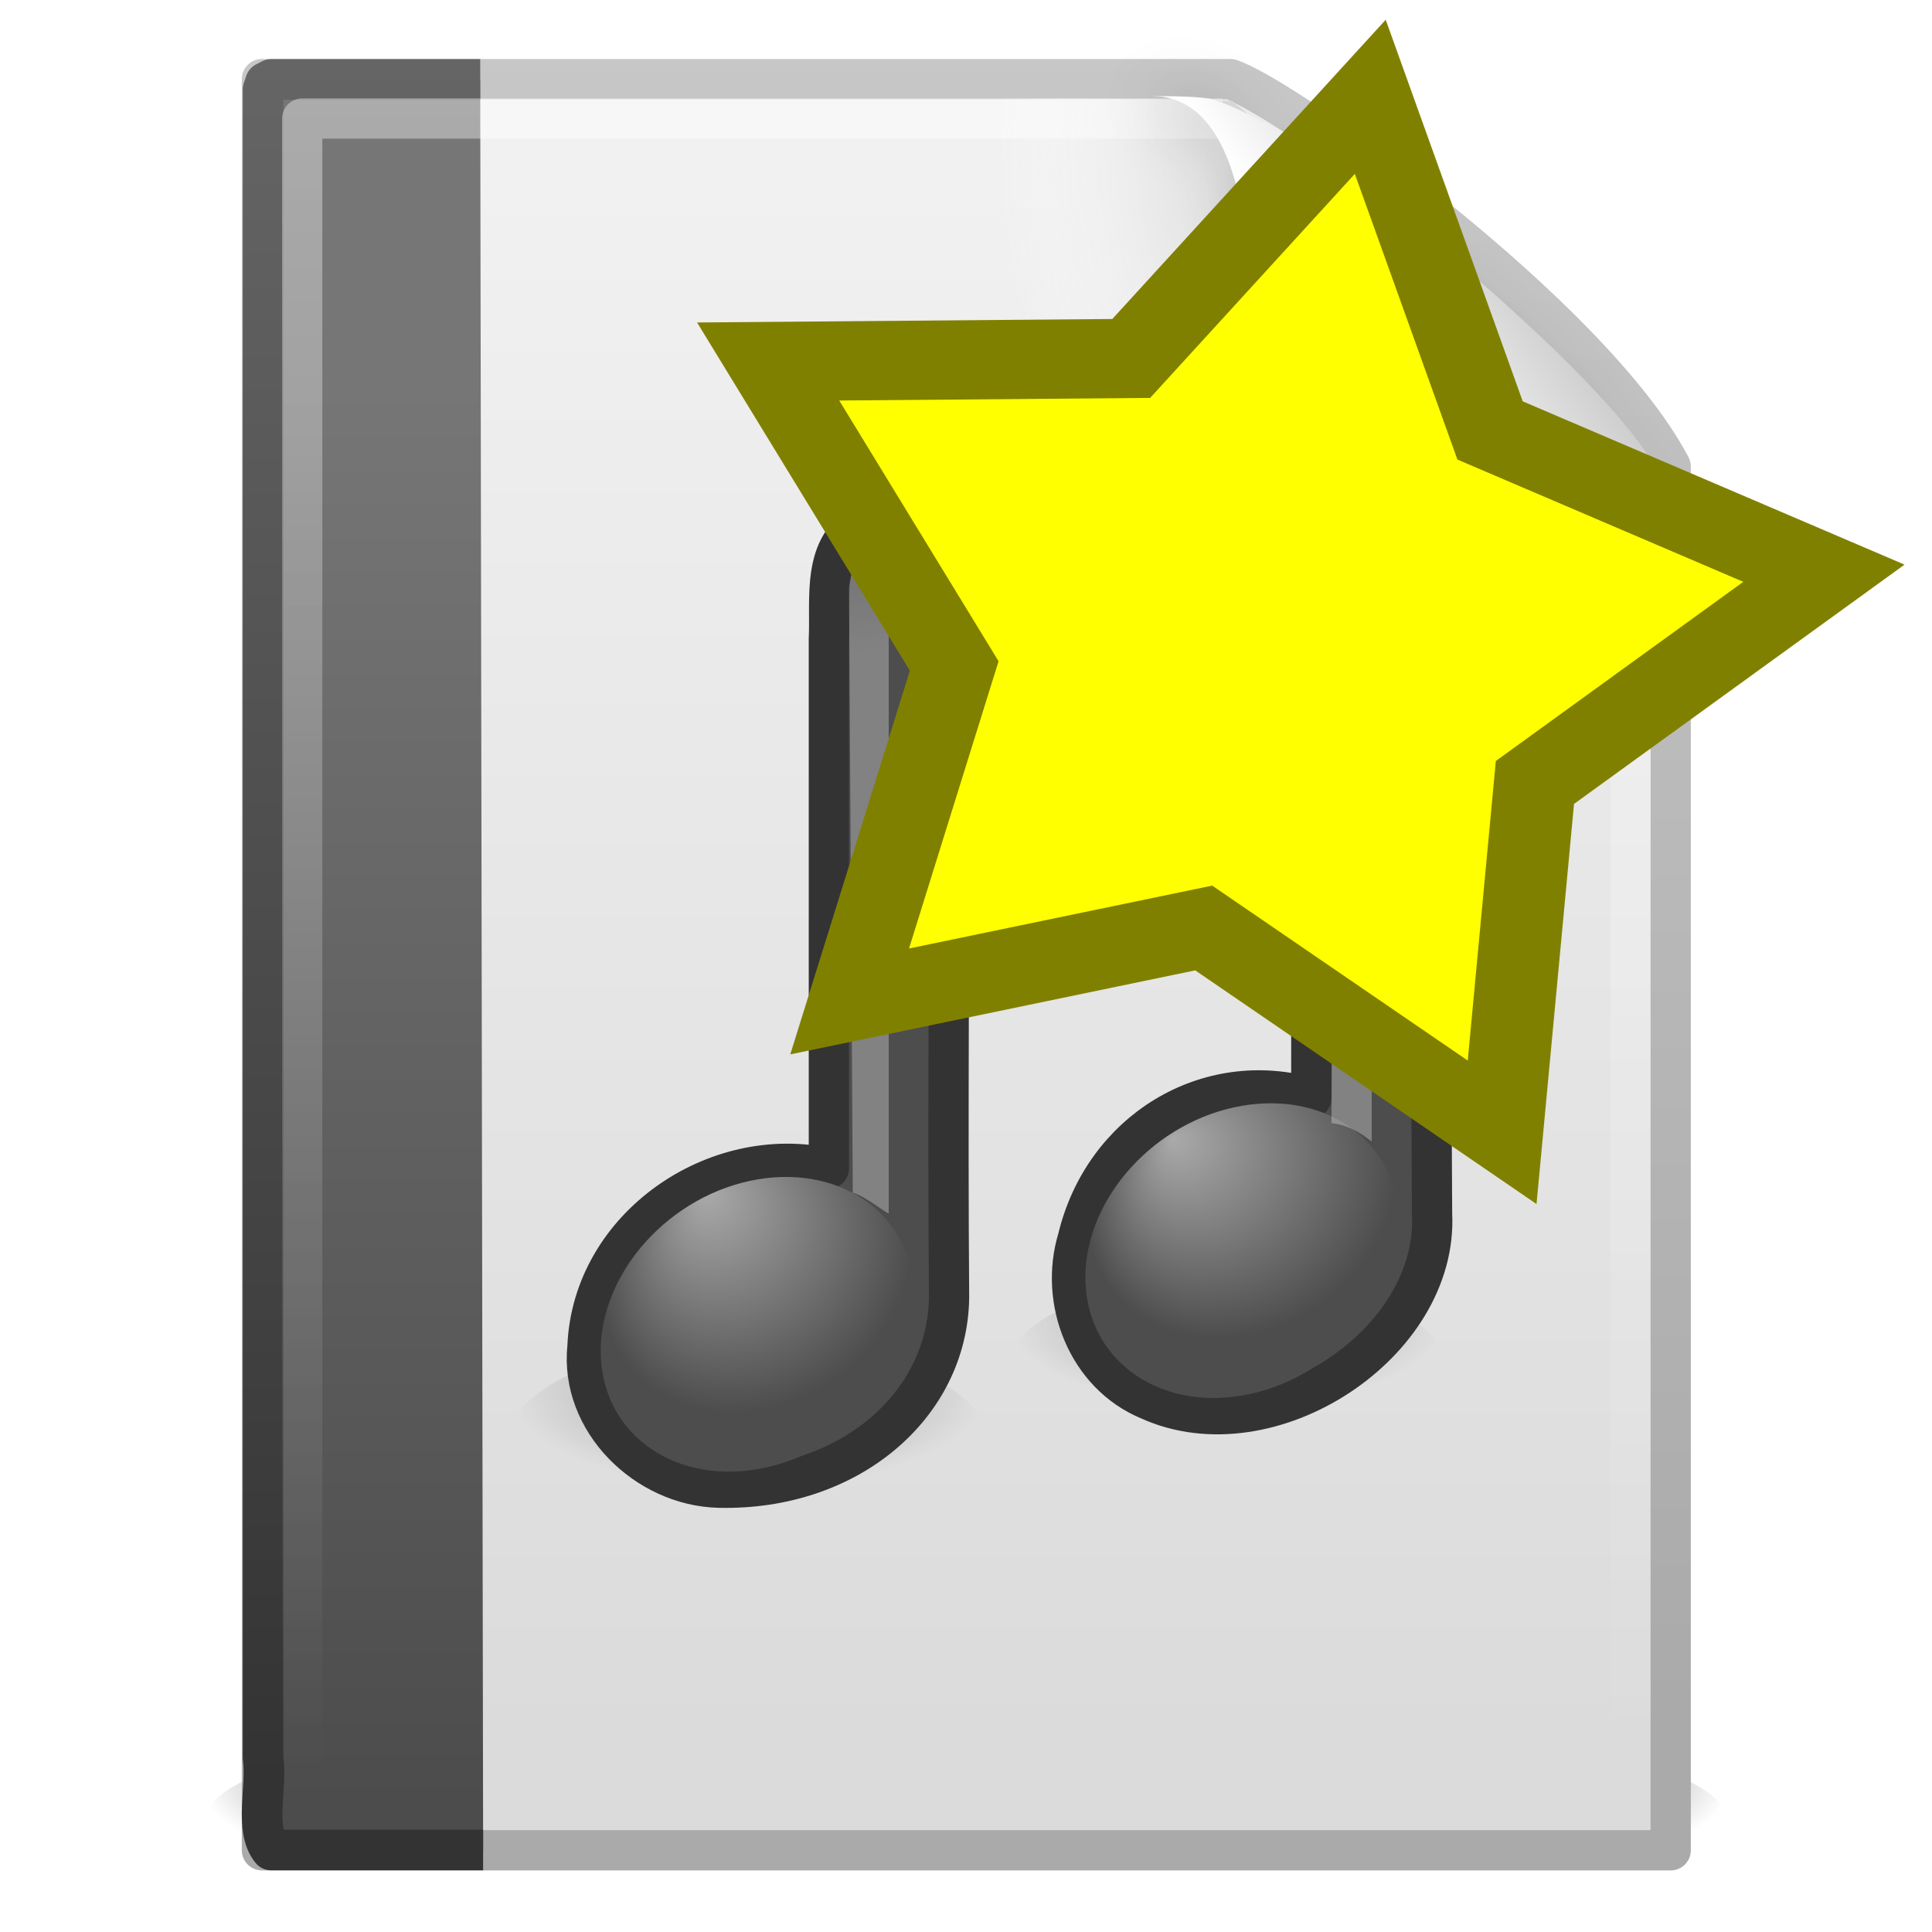
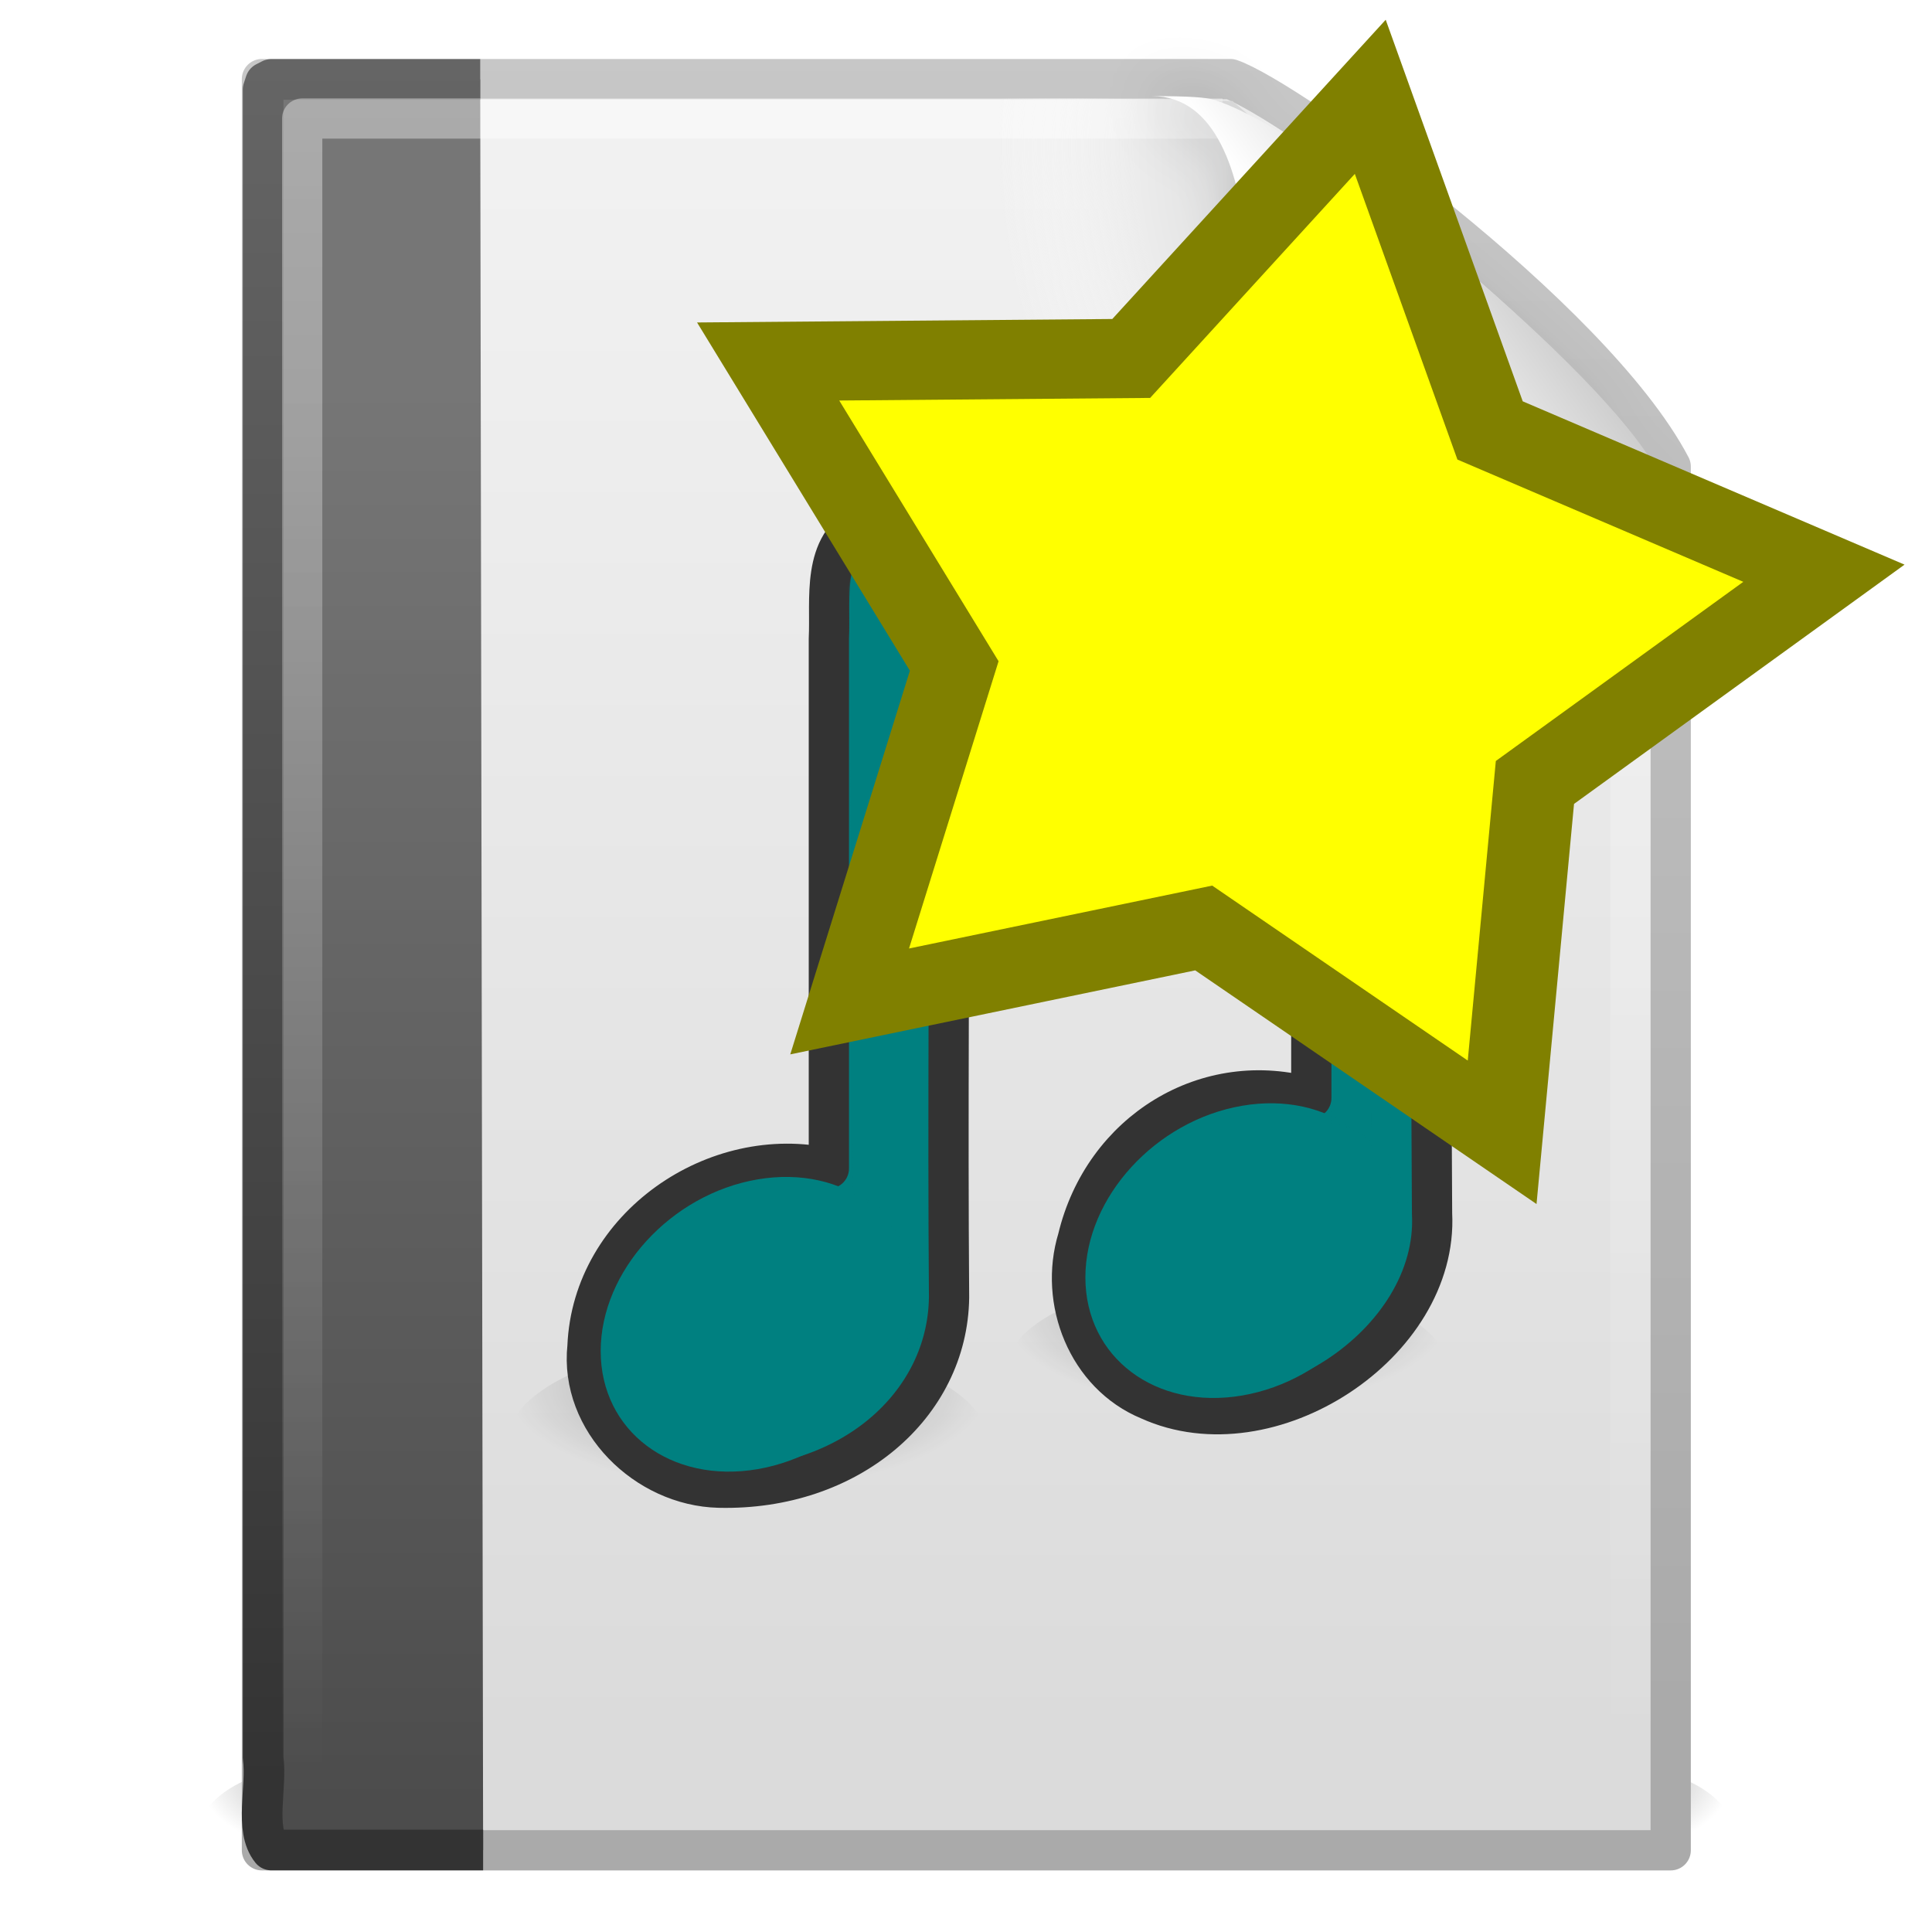
<svg xmlns="http://www.w3.org/2000/svg" xmlns:ns1="http://www.openswatchbook.org/uri/2009/osb" xmlns:xlink="http://www.w3.org/1999/xlink" width="48px" height="48px" id="svg4198" version="1.1">
  <defs id="defs4200">
    <linearGradient id="linearGradient3076" ns1:paint="solid">
      <stop style="stop-color:#ffff00;stop-opacity:1;" offset="0" id="stop3074" />
    </linearGradient>
    <radialGradient xlink:href="#linearGradient5060" id="radialGradient5031" gradientUnits="userSpaceOnUse" gradientTransform="matrix(-2.774389,0,0,1.969706,112.7623,-872.8854)" cx="605.714" cy="486.648" fx="605.714" fy="486.648" r="117.143" />
    <linearGradient id="linearGradient5060">
      <stop style="stop-color:black;stop-opacity:1;" offset="0" id="stop5062" />
      <stop style="stop-color:black;stop-opacity:0;" offset="1" id="stop5064" />
    </linearGradient>
    <radialGradient xlink:href="#linearGradient5060" id="radialGradient5029" gradientUnits="userSpaceOnUse" gradientTransform="matrix(2.774389,0,0,1.969706,-1891.633,-872.8854)" cx="605.714" cy="486.648" fx="605.714" fy="486.648" r="117.143" />
    <linearGradient id="linearGradient5048">
      <stop style="stop-color:black;stop-opacity:0;" offset="0" id="stop5050" />
      <stop id="stop5056" offset="0.5" style="stop-color:black;stop-opacity:1;" />
      <stop style="stop-color:black;stop-opacity:0;" offset="1" id="stop5052" />
    </linearGradient>
    <linearGradient xlink:href="#linearGradient5048" id="linearGradient5027" gradientUnits="userSpaceOnUse" gradientTransform="matrix(2.774389,0,0,1.969706,-1892.179,-872.8854)" x1="302.857" y1="366.648" x2="302.857" y2="609.505" />
    <linearGradient id="linearGradient3558">
      <stop style="stop-color:#000000;stop-opacity:1;" offset="0" id="stop3560" />
      <stop style="stop-color:#000000;stop-opacity:0;" offset="1" id="stop3562" />
    </linearGradient>
    <radialGradient xlink:href="#linearGradient3558" id="radialGradient3564" cx="22.571" cy="30.857" fx="22.571" fy="30.857" r="15.571" gradientTransform="matrix(1,0,0,0.651376,4.638648e-15,10.75754)" gradientUnits="userSpaceOnUse" />
    <linearGradient id="linearGradient15218">
      <stop style="stop-color:#f8f8f7;stop-opacity:1;" offset="0" id="stop15220" />
      <stop id="stop2269" offset="0.599" style="stop-color:#e8e8e8;stop-opacity:1;" />
      <stop style="stop-color:#e2e2de;stop-opacity:1;" offset="1" id="stop15222" />
    </linearGradient>
    <linearGradient xlink:href="#linearGradient15218" id="linearGradient2240" gradientUnits="userSpaceOnUse" gradientTransform="matrix(1.342704,0,0,1.235378,-8.219611,-6.577189)" x1="20.794" y1="18.379" x2="35.596" y2="39.6" />
    <radialGradient gradientTransform="matrix(0.783292,0,0,0.783292,-6.340882,-86.65168)" xlink:href="#linearGradient12512" id="radialGradient278" gradientUnits="userSpaceOnUse" cx="55" cy="125" fx="55" fy="125" r="14.375" />
    <linearGradient id="linearGradient12512">
      <stop style="stop-color:#ffffff;stop-opacity:1;" offset="0" id="stop12513" />
      <stop style="stop-color:#fff520;stop-opacity:0.891;" offset="0.5" id="stop12517" />
      <stop style="stop-color:#fff300;stop-opacity:0;" offset="1" id="stop12514" />
    </linearGradient>
-     <linearGradient gradientUnits="userSpaceOnUse" gradientTransform="matrix(0.067325,0,0,0.0147,-0.34924,35.57194)" y2="609.51" y1="366.65" x2="302.86" x1="302.86" id="linearGradient3201">
+     <linearGradient gradientUnits="userSpaceOnUse" gradientTransform="matrix(0.067325,0,0,0.0147,-0.34114,37.04)" y2="609.51" y1="366.65" x2="302.86" x1="302.86" id="linearGradient3201">
      <stop offset="0" style="stop-opacity:0" id="stop5050-7" />
      <stop offset=".5" id="stop5056-3" />
      <stop offset="1" style="stop-opacity:0" id="stop5052-6" />
    </linearGradient>
-     <radialGradient xlink:href="#linearGradient5060" gradientUnits="userSpaceOnUse" gradientTransform="matrix(-0.02304,0,0,0.0147,21.6149,35.57194)" r="117.14" cy="486.65" cx="605.71" id="radialGradient3198" />
-     <radialGradient xlink:href="#linearGradient5060" gradientUnits="userSpaceOnUse" gradientTransform="matrix(0.02304,0,0,0.0147,26.3529,35.57194)" r="117.14" cy="486.65" cx="605.71" id="radialGradient3195" />
-     <linearGradient gradientUnits="userSpaceOnUse" gradientTransform="matrix(1,0,0,0.95617,-0.008101,-3.382955)" y2="47.013" y1="0.985" x2="25.132" x1="25.132" id="linearGradient3190">
+     <radialGradient xlink:href="#linearGradient5060" gradientUnits="userSpaceOnUse" gradientTransform="matrix(-0.02304,0,0,0.0147,21.623,37.04)" r="117.14" cy="486.65" cx="605.71" id="radialGradient3198" />
+     <radialGradient xlink:href="#linearGradient5060" gradientUnits="userSpaceOnUse" gradientTransform="matrix(0.02304,0,0,0.0147,26.361,37.04)" r="117.14" cy="486.65" cx="605.71" id="radialGradient3195" />
+     <linearGradient gradientUnits="userSpaceOnUse" gradientTransform="matrix(1,0,0,0.95617,-1e-6,-1.9149)" y2="47.013" y1="0.985" x2="25.132" x1="25.132" id="linearGradient3190">
      <stop offset="0" style="stop-color:#f4f4f4" id="stop3602" />
      <stop offset="1" style="stop-color:#dbdbdb" id="stop3604" />
    </linearGradient>
-     <linearGradient gradientUnits="userSpaceOnUse" gradientTransform="matrix(0.8075,0,0,0.89483,59.4019,-4.448655)" y2="2.906" y1="50.786" x2="-51.786" x1="-51.786" id="linearGradient3192">
+     <linearGradient gradientUnits="userSpaceOnUse" gradientTransform="matrix(0.8075,0,0,0.89483,59.41,-2.9806)" y2="2.906" y1="50.786" x2="-51.786" x1="-51.786" id="linearGradient3192">
      <stop offset="0" style="stop-color:#aaa" id="stop3106" />
      <stop offset="1" style="stop-color:#c8c8c8" id="stop3108" />
    </linearGradient>
-     <radialGradient gradientUnits="userSpaceOnUse" gradientTransform="matrix(0.3617,0,0,-0.39078,0.84296,46.04894)" r="139.56" cy="112.3" cx="102" id="radialGradient3187">
+     <radialGradient gradientUnits="userSpaceOnUse" gradientTransform="matrix(0.3617,0,0,-0.39078,0.85106,47.517)" r="139.56" cy="112.3" cx="102" id="radialGradient3187">
      <stop offset="0" style="stop-color:#b7b8b9" id="stop41" />
      <stop offset=".189" style="stop-color:#ececec" id="stop47" />
      <stop offset=".257" style="stop-color:#fafafa;stop-opacity:0" id="stop49" />
      <stop offset=".301" style="stop-color:#fff;stop-opacity:0" id="stop51" />
      <stop offset=".531" style="stop-color:#fafafa;stop-opacity:0" id="stop53" />
      <stop offset=".845" style="stop-color:#ebecec;stop-opacity:0" id="stop55" />
      <stop offset="1" style="stop-color:#e1e2e3;stop-opacity:0" id="stop57" />
    </radialGradient>
-     <linearGradient gradientUnits="userSpaceOnUse" gradientTransform="matrix(0.79932,0,0,1.0037,40.8479,-3.028755)" y2="46.264" y1="11.109" x2="-22.54" x1="-22.54" id="linearGradient2891">
+     <linearGradient gradientUnits="userSpaceOnUse" gradientTransform="matrix(0.79932,0,0,1.0037,40.856,-1.5607)" y2="46.264" y1="11.109" x2="-22.54" x1="-22.54" id="linearGradient2891">
      <stop offset="0" style="stop-color:#767676" id="stop4032" />
      <stop offset="1" style="stop-color:#4c4c4c" id="stop4034" />
    </linearGradient>
-     <linearGradient gradientUnits="userSpaceOnUse" gradientTransform="matrix(0.91101,0,0,0.977,0.59464,-2.415995)" y2="1.716" y1="46.314" x2="9.492" x1="9.492" id="linearGradient2893">
+     <linearGradient gradientUnits="userSpaceOnUse" gradientTransform="matrix(0.91101,0,0,0.977,0.60274,-0.94794)" y2="1.716" y1="46.314" x2="9.492" x1="9.492" id="linearGradient2893">
      <stop offset="0" style="stop-color:#333" id="stop4044" />
      <stop offset="1" style="stop-color:#666" id="stop4046" />
    </linearGradient>
-     <linearGradient gradientUnits="userSpaceOnUse" gradientTransform="matrix(1,0,0,0.97778,-0.0081,-2.434725)" y2="46.017" y1="2" x2="24" x1="24" id="linearGradient2888">
+     <linearGradient gradientUnits="userSpaceOnUse" gradientTransform="matrix(1,0,0,0.97778,0,-0.96667)" y2="46.017" y1="2" x2="24" x1="24" id="linearGradient2888">
      <stop offset="0" style="stop-color:#fff" id="stop3213" />
      <stop offset="1" style="stop-color:#fff;stop-opacity:0" id="stop3215" />
    </linearGradient>
    <filter height="1.329" width="1.297" y="-0.164" x="-0.148" id="filter3248" style="color-interpolation-filters:sRGB">
      <feGaussianBlur stdDeviation="0.774" id="feGaussianBlur3250" />
    </filter>
-     <linearGradient gradientUnits="userSpaceOnUse" gradientTransform="matrix(0.9977,0,0,1.0407,0.1557,-2.573855)" y2="5.457" y1="8.059" x2="36.358" x1="32.892" id="linearGradient2884">
+     <linearGradient gradientUnits="userSpaceOnUse" gradientTransform="matrix(0.9977,0,0,1.0407,0.1638,-1.1058)" y2="5.457" y1="8.059" x2="36.358" x1="32.892" id="linearGradient2884">
      <stop offset="0" style="stop-color:#fefefe" id="stop8591" />
      <stop offset="1" style="stop-color:#cbcbcb" id="stop8593" />
    </linearGradient>
-     <radialGradient gradientUnits="userSpaceOnUse" gradientTransform="matrix(0.69765,0,0,0.29961,14.4989,17.42195)" r="7.906" cy="45.867" cx="22.902" id="radialGradient3800">
+     <radialGradient gradientUnits="userSpaceOnUse" gradientTransform="matrix(0.69765,0,0,0.29961,14.507,18.89)" r="7.906" cy="45.867" cx="22.902" id="radialGradient3800">
      <stop offset="0" id="stop3197" />
      <stop offset="1" style="stop-opacity:0" id="stop3199" />
    </radialGradient>
-     <radialGradient gradientUnits="userSpaceOnUse" gradientTransform="matrix(0.75875,0,0,0.32584,1.1859,18.01094)" r="7.906" cy="45.867" cx="22.902" id="radialGradient3797">
+     <radialGradient gradientUnits="userSpaceOnUse" gradientTransform="matrix(0.75875,0,0,0.32584,1.194,19.479)" r="7.906" cy="45.867" cx="22.902" id="radialGradient3797">
      <stop offset="0" id="stop3203" />
      <stop offset="1" style="stop-opacity:0" id="stop3205" />
    </radialGradient>
-     <radialGradient gradientUnits="userSpaceOnUse" gradientTransform="matrix(0.66498,0,-0.10886,0.63739,11.9299,3.794545)" fy="38.175" fx="14.638" r="5.739" cy="41.059" cx="17.059" id="radialGradient3793">
+     <radialGradient gradientUnits="userSpaceOnUse" gradientTransform="matrix(0.66498,0,-0.10886,0.63739,11.938,5.2626)" fy="38.175" fx="14.638" r="5.739" cy="41.059" cx="17.059" id="radialGradient3793">
      <stop offset="0" style="stop-color:#aaa" id="stop3877" />
      <stop offset="1" style="stop-color:#4d4d4d" id="stop3879" />
    </radialGradient>
-     <radialGradient gradientUnits="userSpaceOnUse" gradientTransform="matrix(0.66333,0,-0.10859,0.6358,23.9889,2.029445)" fy="38.981" fx="14.109" r="5.739" cy="41.059" cx="17.059" id="radialGradient3790">
+     <radialGradient gradientUnits="userSpaceOnUse" gradientTransform="matrix(0.66333,0,-0.10859,0.6358,23.997,3.4975)" fy="38.981" fx="14.109" r="5.739" cy="41.059" cx="17.059" id="radialGradient3790">
      <stop offset="0" style="stop-color:#aaa" id="stop3871" />
      <stop offset="1" style="stop-color:#4d4d4d" id="stop3873" />
    </radialGradient>
-     <linearGradient gradientUnits="userSpaceOnUse" gradientTransform="matrix(0.22147,0,0,0.22311,16.0239,-17.54706)" y2="119.86" y1="144.12" x2="25.4" x1="28.739" id="linearGradient3787">
+     <linearGradient gradientUnits="userSpaceOnUse" gradientTransform="matrix(0.22147,0,0,0.22311,16.032,-16.079)" y2="119.86" y1="144.12" x2="25.4" x1="28.739" id="linearGradient3787">
      <stop offset="0" style="stop-color:#fff" id="stop3239" />
      <stop offset="1" style="stop-color:#fff;stop-opacity:.379" id="stop3241" />
    </linearGradient>
-     <linearGradient gradientUnits="userSpaceOnUse" gradientTransform="matrix(0.44563,0,0,0.22311,22.7079,-19.12505)" y2="125.39" y1="144.12" x2="26.257" x1="28.739" id="linearGradient3784">
+     <linearGradient gradientUnits="userSpaceOnUse" gradientTransform="matrix(0.44563,0,0,0.22311,22.716,-17.657)" y2="125.39" y1="144.12" x2="26.257" x1="28.739" id="linearGradient3784">
      <stop offset="0" style="stop-color:#fff" id="stop3245" />
      <stop offset="1" style="stop-color:#fff;stop-opacity:.379" id="stop3247" />
    </linearGradient>
  </defs>
-   <g id="g4409" transform="translate(0.0081,1.468055)">
-     <g id="layer1-9">
-       <rect id="rect2879" x="7.738" y="42.43" width="32.508" height="3.57" style="opacity:0.3;fill:url(#linearGradient3201)" />
-       <path id="path2881" d="m 7.738,42.43 v 3.57 c -1.187,0.007 -2.868,-0.8 -2.868,-1.785 0,-0.985 1.324,-1.785 2.868,-1.785 z" style="opacity:0.3;fill:url(#radialGradient3198)" />
-       <path id="path2883" d="m 40.246,42.43 v 3.57 c 1.187,0.007 2.868,-0.8 2.868,-1.785 0,-0.985 -1.324,-1.785 -2.868,-1.785 z" style="opacity:0.3;fill:url(#radialGradient3195)" />
-       <path id="path4160" d="m 6.5,0.497 h 24.061 c 1.407,0.475 8.966,5.882 10.939,9.626 v 34.379 H 6.5 V 0.497 Z" style="fill:url(#linearGradient3190);stroke:url(#linearGradient3192);stroke-width:1;stroke-linejoin:round" />
-       <path id="path4191" d="M 7.362,44 C 7.162,44 7,43.825 7,43.609 V 1.405 C 7,1.19 7.162,1.014 7.362,1.014 c 7.483,0.108 15.776,-0.162 23.25,0.027 l 10.283,8.866 0.106,33.702 c 0,0.215 -0.162,0.391 -0.362,0.391 h -33.277 z" style="fill:url(#radialGradient3187)" />
-       <path id="path4530" d="M 11.995,44.495 H 6.732 C 6.305,43.974 6.63,42.94 6.528,42.203 V 0.758 L 6.588,0.579 6.732,0.505 h 5.191" style="display:block;fill:url(#linearGradient2891);stroke:url(#linearGradient2893);stroke-width:1.01;stroke-linejoin:round" />
-       <path id="path2435" d="M 40.5,10.259 V 43.522 H 7.5 V 1.477 h 22.866" style="opacity:0.4;fill:none;stroke:url(#linearGradient2888);stroke-width:1;stroke-linejoin:round" />
-       <path id="path12038" d="m 28.617,0.921 c 4.282,0 2.153,8.483 2.153,8.483 0,0 10.358,-1.802 10.358,2.819 0,-2.61 -11.302,-10.729 -12.511,-11.302 z" style="opacity:0.4;fill-rule:evenodd;filter:url(#filter3248)" />
-       <path id="path4474" d="m 28.617,0.921 c 3.187,0 2.336,7.662 2.336,7.662 0,0 10.175,-0.981 10.175,3.64 0,-1.126 0.086,-1.932 -0.134,-2.284 -1.578,-2.524 -8.396,-8.188 -10.857,-8.931 -0.184,-0.056 -0.593,-0.088 -1.52,-0.088 z" style="fill:url(#linearGradient2884);fill-rule:evenodd" />
-       <path id="path2704" d="m 36,32.632 c 0,1.308 -2.469,2.369 -5.516,2.369 -3.046,0 -5.516,-1.06 -5.516,-2.369 0,-1.308 2.469,-2.369 5.516,-2.369 3.046,0 5.516,1.06 5.516,2.369 z" style="opacity:0.3;fill:url(#radialGradient3800)" />
-       <path id="path4121" d="m 24.569,34.425 c -8.55e-4,1.423 -2.686,2.575 -5.999,2.575 -3.312,0 -5.998,-1.153 -5.999,-2.575 -8.56e-4,-1.423 2.685,-2.577 5.999,-2.577 3.314,0 5.999,1.154 5.999,2.577 z" style="opacity:0.3;fill:url(#radialGradient3797)" />
-       <path id="path2821" d="m 34.466,9.504 c -4.127,0.658 -8.872,1.336 -12.988,2.031 -1.09,0.526 -0.845,1.881 -0.893,2.865 v 13.162 c -2.801,-0.641 -5.875,1.451 -5.997,4.425 -0.198,1.851 1.461,3.463 3.264,3.506 3.23,0.078 5.684,-2.043 5.719,-4.725 -0.035,-4.504 0.01,-9.01 0,-13.515 0.5,-0.037 8.319,-1.467 9,-1.562 v 10.122 c -2.583,-0.761 -5.166,0.83 -5.802,3.496 -0.471,1.544 0.239,3.37 1.771,4.003 2.991,1.36 7.198,-1.395 7.031,-4.628 -0.046,-6.006 0.038,-12.015 0,-18.022 -0.079,-0.564 -0.465,-1.197 -1.107,-1.156 z" style="fill:#4d4d4d;stroke:#333333;stroke-linecap:round;stroke-linejoin:round" />
-       <path id="path2937" d="m 22.708,30.768 c 0,1.988 -1.744,3.897 -3.896,4.265 -2.152,0.367 -3.896,-0.946 -3.896,-2.934 0,-1.988 1.744,-3.897 3.896,-4.265 2.152,-0.367 3.896,0.946 3.896,2.934 z" style="fill:url(#radialGradient3793)" />
-       <path id="path2941" d="m 34.75,28.937 c 4.91e-4,1.988 -1.744,3.898 -3.896,4.266 -2.152,0.367 -3.896,-0.946 -3.896,-2.935 4.91e-4,-1.988 1.745,-3.896 3.896,-4.264 2.151,-0.367 3.895,0.946 3.896,2.933 z" style="fill:url(#radialGradient3790)" />
-       <path id="path2945" d="M 21.179,28.166 21.085,13.121 c 0,0 0.103,-1.15 0.866,-1.154 0.271,-0.047 12.136,-2.004 12.136,-2.004 0,0 1.532,0.728 -11.015,2.768 -1.287,0.247 -1,0.731 -1,1.58 0,2.29 2e-6,6.021 2e-6,14.36 0,0.06 -0.57,-0.423 -0.893,-0.505 h 2e-6 z" style="opacity:0.3;fill:url(#linearGradient3787);fill-rule:evenodd" />
-       <path id="path2947" d="m 33.072,26.434 0.059,-11.366 c 0.626,-0.056 0.096,-0.009 0.94,-0.093 0.012,2.123 4.8e-4,3.885 4.8e-4,11.903 0,0.06 -0.349,-0.362 -1,-0.445 z" style="opacity:0.3;fill:url(#linearGradient3784);fill-rule:evenodd" />
-     </g>
-   </g>
+   <rect id="rect2879" x="7.746" y="43.898" width="32.508" height="3.57" style="opacity:0.3;fill:url(#linearGradient3201)" />
+   <path id="path2881" d="m 7.746,43.898 v 3.57 c -1.187,0.007 -2.868,-0.8 -2.868,-1.785 0,-0.985 1.324,-1.785 2.868,-1.785 z" style="opacity:0.3;fill:url(#radialGradient3198)" />
+   <path id="path2883" d="m 40.254,43.898 v 3.57 c 1.187,0.007 2.868,-0.8 2.868,-1.785 0,-0.985 -1.324,-1.785 -2.868,-1.785 z" style="opacity:0.3;fill:url(#radialGradient3195)" />
+   <path id="path4160" d="m 6.508,1.965 h 24.061 c 1.407,0.475 8.966,5.882 10.939,9.626 v 34.379 h -35 V 1.965 Z" style="fill:url(#linearGradient3190);stroke:url(#linearGradient3192);stroke-width:1;stroke-linejoin:round" />
+   <path id="path4191" d="m 7.37,45.468 c -0.199,0 -0.362,-0.175 -0.362,-0.391 V 2.873 c 0,-0.216 0.162,-0.391 0.362,-0.391 7.483,0.108 15.776,-0.162 23.25,0.027 l 10.283,8.866 0.106,33.702 c 0,0.215 -0.162,0.391 -0.362,0.391 h -33.277 z" style="fill:url(#radialGradient3187)" />
+   <path id="path4530" d="M 12.003,45.963 H 6.74 c -0.426,-0.521 -0.102,-1.555 -0.203,-2.292 V 2.226 l 0.059,-0.179 0.144,-0.074 h 5.191" style="display:block;fill:url(#linearGradient2891);stroke:url(#linearGradient2893);stroke-width:1.01;stroke-linejoin:round" />
+   <path id="path2435" d="m 40.508,11.727 v 33.263 h -33 V 2.945 h 22.866" style="opacity:0.4;fill:none;stroke:url(#linearGradient2888);stroke-width:1;stroke-linejoin:round" />
+   <path id="path12038" d="m 28.625,2.389 c 4.282,0 2.153,8.483 2.153,8.483 0,0 10.358,-1.802 10.358,2.819 0,-2.61 -11.302,-10.729 -12.511,-11.302 z" style="opacity:0.4;fill-rule:evenodd;filter:url(#filter3248)" />
+   <path id="path4474" d="m 28.625,2.389 c 3.187,0 2.336,7.662 2.336,7.662 0,0 10.175,-0.981 10.175,3.64 0,-1.126 0.086,-1.932 -0.134,-2.284 -1.578,-2.524 -8.396,-8.188 -10.857,-8.931 -0.184,-0.056 -0.593,-0.088 -1.52,-0.088 z" style="fill:url(#linearGradient2884);fill-rule:evenodd" />
+   <path id="path2704" d="m 36.008,34.1 c 0,1.308 -2.469,2.369 -5.516,2.369 -3.046,0 -5.516,-1.06 -5.516,-2.369 0,-1.308 2.469,-2.369 5.516,-2.369 3.046,0 5.516,1.06 5.516,2.369 z" style="opacity:0.3;fill:url(#radialGradient3800)" />
+   <path id="path4121" d="m 24.577,35.893 c -8.55e-4,1.423 -2.686,2.575 -5.999,2.575 -3.312,0 -5.998,-1.153 -5.999,-2.575 -8.56e-4,-1.423 2.685,-2.577 5.999,-2.577 3.314,0 5.999,1.154 5.999,2.577 z" style="opacity:0.3;fill:url(#radialGradient3797)" />
+   <path id="path2821" d="m 34.474,10.972 c -4.127,0.658 -8.872,1.336 -12.988,2.031 -1.09,0.526 -0.845,1.881 -0.893,2.865 v 13.162 c -2.801,-0.641 -5.875,1.451 -5.997,4.425 -0.198,1.851 1.461,3.463 3.264,3.506 3.23,0.078 5.684,-2.043 5.719,-4.725 -0.035,-4.504 0.01,-9.01 0,-13.515 0.5,-0.037 8.319,-1.467 9,-1.562 v 10.122 c -2.583,-0.761 -5.166,0.83 -5.802,3.496 -0.471,1.544 0.239,3.37 1.771,4.003 2.991,1.36 7.198,-1.395 7.031,-4.628 -0.046,-6.006 0.038,-12.015 0,-18.022 -0.079,-0.564 -0.465,-1.197 -1.107,-1.156 z" style="fill:#008080;stroke:#333333;stroke-linecap:round;stroke-linejoin:round" />
+   <path id="path2937" d="m 22.716,32.236 c 0,1.988 -1.744,3.897 -3.896,4.265 -2.152,0.367 -3.896,-0.946 -3.896,-2.934 0,-1.988 1.744,-3.897 3.896,-4.265 2.152,-0.367 3.896,0.946 3.896,2.934 z" style="fill:#008080" />
+   <path id="path2941" d="m 34.758,30.405 c 4.91e-4,1.988 -1.744,3.898 -3.896,4.266 -2.152,0.367 -3.896,-0.946 -3.896,-2.935 4.91e-4,-1.988 1.745,-3.896 3.896,-4.264 2.151,-0.367 3.895,0.946 3.896,2.933 z" style="fill:#008080" />
+   <path id="path2945" d="m 21.187,29.634 -0.094,-15.045 c 0,0 0.103,-1.15 0.866,-1.154 0.271,-0.047 12.136,-2.004 12.136,-2.004 0,0 1.532,0.728 -11.015,2.768 -1.287,0.247 -1,0.731 -1,1.58 0,2.29 2e-6,6.021 2e-6,14.36 0,0.06 -0.57,-0.423 -0.893,-0.505 h 2e-6 z" style="opacity:0.3;fill:#008080;fill-rule:evenodd" />
+   <path id="path2947" d="m 33.08,27.902 0.059,-11.366 c 0.626,-0.056 0.096,-0.009 0.94,-0.093 0.012,2.123 4.8e-4,3.885 4.8e-4,11.903 0,0.06 -0.349,-0.362 -1,-0.445 z" style="opacity:0.3;fill:#008080;fill-rule:evenodd" />
  <path style="opacity:1;fill:#ffff00;fill-opacity:1;fill-rule:nonzero;stroke:#808000;stroke-width:1.99;stroke-linecap:butt;stroke-linejoin:miter;stroke-miterlimit:4;stroke-dasharray:none;stroke-dashoffset:0;stroke-opacity:1" id="path1518" d="m 19.643,-6.971 -7.936,-3.886 -8.223,3.234 1.244,-8.748 -5.617,-6.821 8.705,-1.521 4.751,-7.45 4.136,7.809 8.554,2.217 -6.148,6.347 z" transform="matrix(1.009411,0.1618288,-0.1534764,0.9757511,16.42247,31.75466)" />
</svg>
